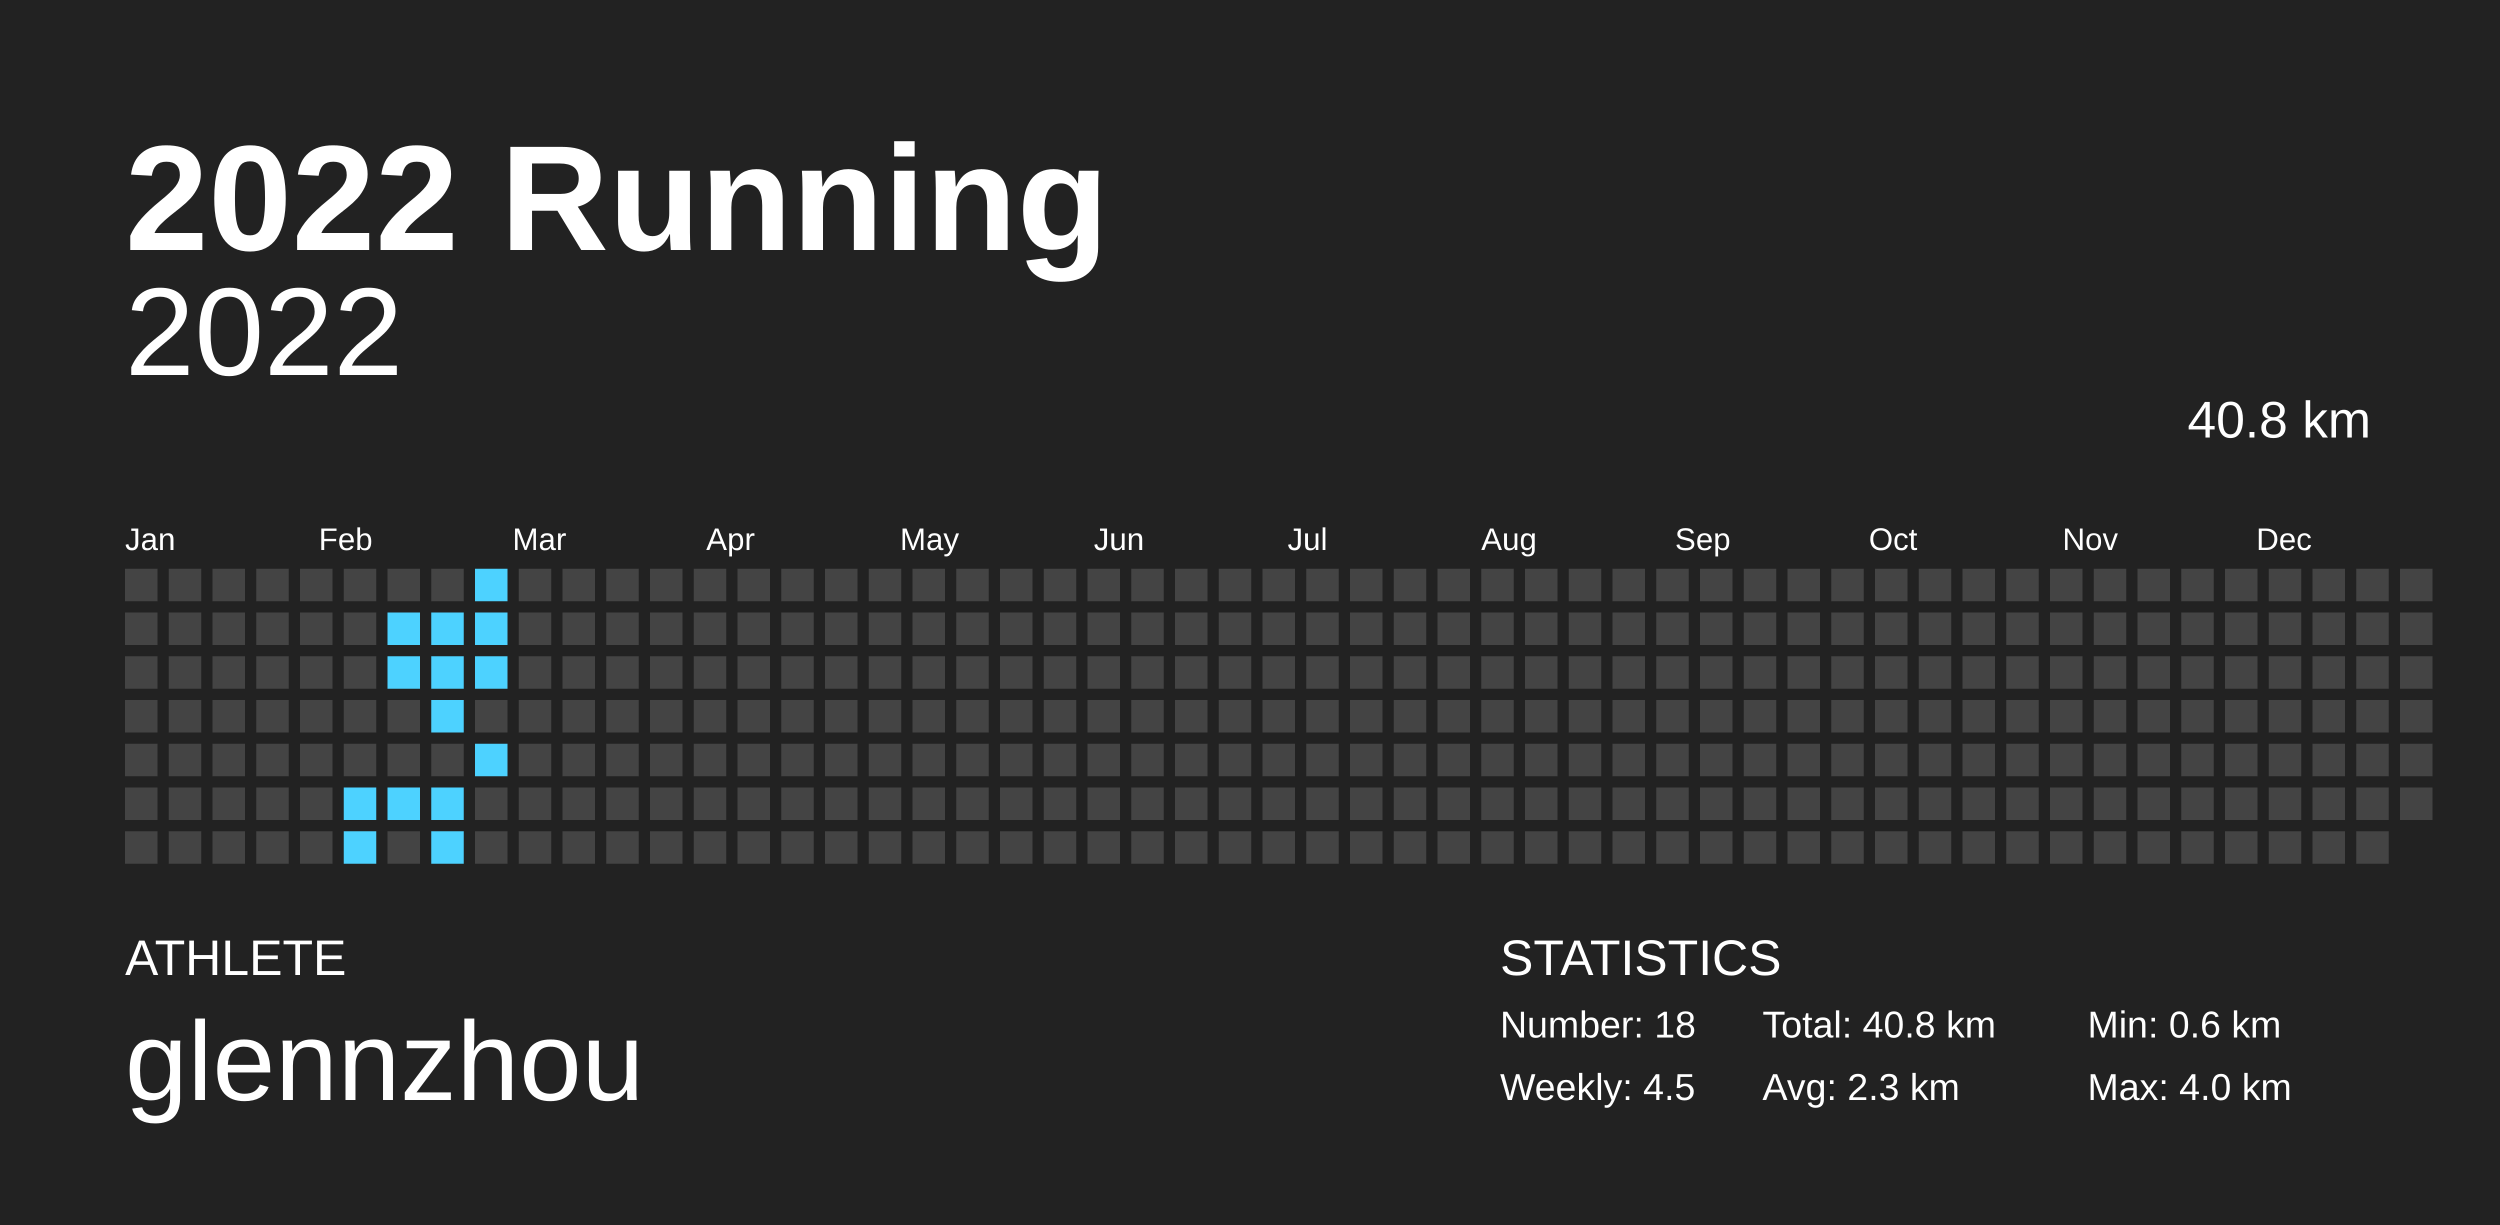
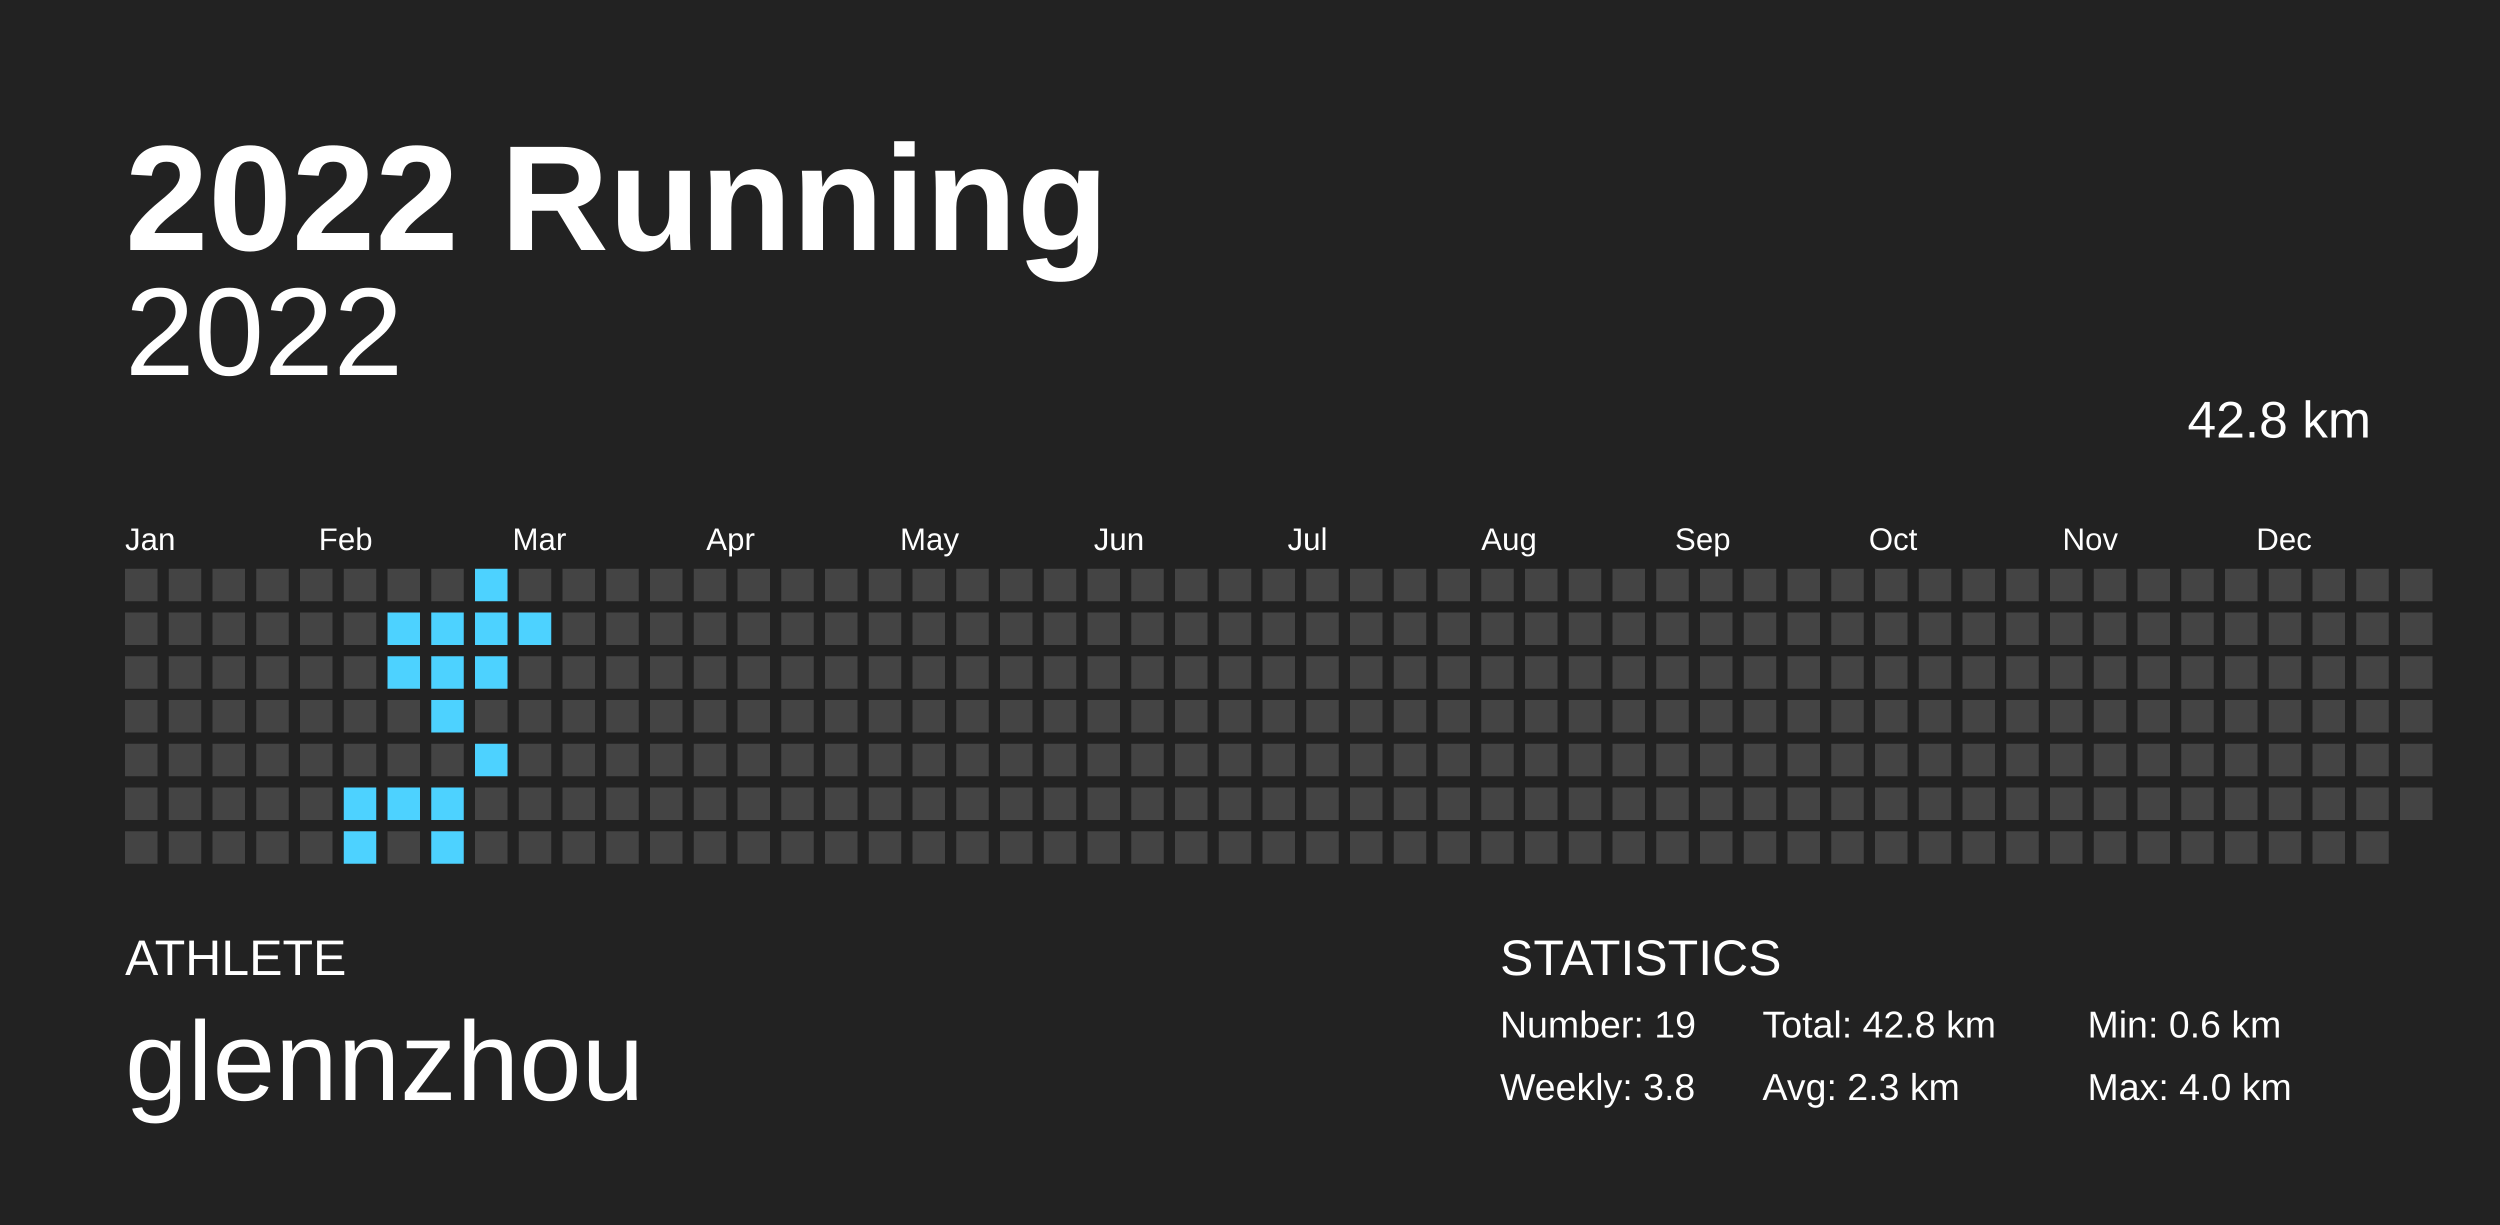
<svg xmlns="http://www.w3.org/2000/svg" baseProfile="full" height="98mm" version="1.1" viewBox="0,0,200,98" width="200mm">
  <defs />
  <rect fill="#222222" height="98" width="200" x="0" y="0" />
  <text fill="#FFFFFF" style="font-size:12px; font-family:Arial; font-weight:bold;" x="10" y="20">2022 Running</text>
  <text fill="#FFFFFF" style="font-size:4px; font-family:Arial" x="10" y="78">ATHLETE</text>
  <text fill="#FFFFFF" style="font-size:9px; font-family:Arial" x="10" y="88">glennzhou</text>
  <text fill="#FFFFFF" style="font-size:4px; font-family:Arial" x="120" y="78">STATISTICS</text>
-   <text fill="#FFFFFF" style="font-size:3px; font-family:Arial" x="120" y="83">Number: 18</text>
-   <text fill="#FFFFFF" style="font-size:3px; font-family:Arial" x="120" y="88">Weekly: 4.5</text>
-   <text fill="#FFFFFF" style="font-size:3px; font-family:Arial" x="141" y="83">Total: 40.8 km</text>
+   <text fill="#FFFFFF" style="font-size:3px; font-family:Arial" x="120" y="83">Number: 19</text>
+   <text fill="#FFFFFF" style="font-size:3px; font-family:Arial" x="120" y="88">Weekly: 3.8</text>
+   <text fill="#FFFFFF" style="font-size:3px; font-family:Arial" x="141" y="83">Total: 42.8 km</text>
  <text fill="#FFFFFF" style="font-size:3px; font-family:Arial" x="141" y="88">Avg: 2.3 km</text>
  <text fill="#FFFFFF" style="font-size:3px; font-family:Arial" x="167" y="83">Min: 0.6 km</text>
  <text fill="#FFFFFF" style="font-size:3px; font-family:Arial" x="167" y="88">Max: 4.0 km</text>
  <text alignment-baseline="hanging" fill="#FFFFFF" style="font-size:10.0px; font-family:Arial;" x="10" y="30">2022</text>
-   <text alignment-baseline="hanging" fill="#FFFFFF" style="font-size:4.125px; font-family:Arial;" x="175" y="35">40.8 km</text>
+   <text alignment-baseline="hanging" fill="#FFFFFF" style="font-size:4.125px; font-family:Arial;" x="175" y="35">42.8 km</text>
  <text fill="#FFFFFF" style="font-size:2.5px; font-family:Arial" x="10.0" y="44">Jan</text>
  <text fill="#FFFFFF" style="font-size:2.5px; font-family:Arial" x="25.5" y="44">Feb</text>
  <text fill="#FFFFFF" style="font-size:2.5px; font-family:Arial" x="41.0" y="44">Mar</text>
  <text fill="#FFFFFF" style="font-size:2.5px; font-family:Arial" x="56.5" y="44">Apr</text>
  <text fill="#FFFFFF" style="font-size:2.5px; font-family:Arial" x="72.0" y="44">May</text>
  <text fill="#FFFFFF" style="font-size:2.5px; font-family:Arial" x="87.5" y="44">Jun</text>
  <text fill="#FFFFFF" style="font-size:2.5px; font-family:Arial" x="103.0" y="44">Jul</text>
  <text fill="#FFFFFF" style="font-size:2.5px; font-family:Arial" x="118.5" y="44">Aug</text>
  <text fill="#FFFFFF" style="font-size:2.5px; font-family:Arial" x="134.0" y="44">Sep</text>
  <text fill="#FFFFFF" style="font-size:2.5px; font-family:Arial" x="149.5" y="44">Oct</text>
  <text fill="#FFFFFF" style="font-size:2.5px; font-family:Arial" x="165.0" y="44">Nov</text>
  <text fill="#FFFFFF" style="font-size:2.5px; font-family:Arial" x="180.5" y="44">Dec</text>
  <rect fill="#444444" height="2.6" width="2.6" x="10.0" y="45.5" />
  <rect fill="#444444" height="2.6" width="2.6" x="10.0" y="49.0" />
  <rect fill="#444444" height="2.6" width="2.6" x="10.0" y="52.5" />
  <rect fill="#444444" height="2.6" width="2.6" x="10.0" y="56.0" />
  <rect fill="#444444" height="2.6" width="2.6" x="10.0" y="59.5" />
  <rect fill="#444444" height="2.6" width="2.6" x="10.0" y="63.0" />
  <rect fill="#444444" height="2.6" width="2.6" x="10.0" y="66.5" />
  <rect fill="#444444" height="2.6" width="2.6" x="13.5" y="45.5" />
  <rect fill="#444444" height="2.6" width="2.6" x="13.5" y="49.0" />
  <rect fill="#444444" height="2.6" width="2.6" x="13.5" y="52.5" />
  <rect fill="#444444" height="2.6" width="2.6" x="13.5" y="56.0" />
  <rect fill="#444444" height="2.6" width="2.6" x="13.5" y="59.5" />
  <rect fill="#444444" height="2.6" width="2.6" x="13.5" y="63.0" />
  <rect fill="#444444" height="2.6" width="2.6" x="13.5" y="66.5" />
  <rect fill="#444444" height="2.6" width="2.6" x="17.0" y="45.5" />
  <rect fill="#444444" height="2.6" width="2.6" x="17.0" y="49.0" />
  <rect fill="#444444" height="2.6" width="2.6" x="17.0" y="52.5" />
  <rect fill="#444444" height="2.6" width="2.6" x="17.0" y="56.0" />
  <rect fill="#444444" height="2.6" width="2.6" x="17.0" y="59.5" />
  <rect fill="#444444" height="2.6" width="2.6" x="17.0" y="63.0" />
  <rect fill="#444444" height="2.6" width="2.6" x="17.0" y="66.5" />
  <rect fill="#444444" height="2.6" width="2.6" x="20.5" y="45.5" />
  <rect fill="#444444" height="2.6" width="2.6" x="20.5" y="49.0" />
  <rect fill="#444444" height="2.6" width="2.6" x="20.5" y="52.5" />
  <rect fill="#444444" height="2.6" width="2.6" x="20.5" y="56.0" />
  <rect fill="#444444" height="2.6" width="2.6" x="20.5" y="59.5" />
  <rect fill="#444444" height="2.6" width="2.6" x="20.5" y="63.0" />
  <rect fill="#444444" height="2.6" width="2.6" x="20.5" y="66.5" />
  <rect fill="#444444" height="2.6" width="2.6" x="24.0" y="45.5" />
  <rect fill="#444444" height="2.6" width="2.6" x="24.0" y="49.0" />
  <rect fill="#444444" height="2.6" width="2.6" x="24.0" y="52.5" />
  <rect fill="#444444" height="2.6" width="2.6" x="24.0" y="56.0" />
  <rect fill="#444444" height="2.6" width="2.6" x="24.0" y="59.5" />
  <rect fill="#444444" height="2.6" width="2.6" x="24.0" y="63.0" />
  <rect fill="#444444" height="2.6" width="2.6" x="24.0" y="66.5" />
  <rect fill="#444444" height="2.6" width="2.6" x="27.5" y="45.5" />
  <rect fill="#444444" height="2.6" width="2.6" x="27.5" y="49.0" />
  <rect fill="#444444" height="2.6" width="2.6" x="27.5" y="52.5" />
  <rect fill="#444444" height="2.6" width="2.6" x="27.5" y="56.0" />
  <rect fill="#444444" height="2.6" width="2.6" x="27.5" y="59.5" />
  <rect fill="#4dd2ff" height="2.6" width="2.6" x="27.5" y="63.0" />
  <rect fill="#4dd2ff" height="2.6" width="2.6" x="27.5" y="66.5" />
  <rect fill="#444444" height="2.6" width="2.6" x="31.0" y="45.5" />
  <rect fill="#4dd2ff" height="2.6" width="2.6" x="31.0" y="49.0" />
  <rect fill="#4dd2ff" height="2.6" width="2.6" x="31.0" y="52.5" />
  <rect fill="#444444" height="2.6" width="2.6" x="31.0" y="56.0" />
  <rect fill="#444444" height="2.6" width="2.6" x="31.0" y="59.5" />
  <rect fill="#4dd2ff" height="2.6" width="2.6" x="31.0" y="63.0" />
  <rect fill="#444444" height="2.6" width="2.6" x="31.0" y="66.5" />
  <rect fill="#444444" height="2.6" width="2.6" x="34.5" y="45.5" />
  <rect fill="#4dd2ff" height="2.6" width="2.6" x="34.5" y="49.0" />
  <rect fill="#4dd2ff" height="2.6" width="2.6" x="34.5" y="52.5" />
  <rect fill="#4dd2ff" height="2.6" width="2.6" x="34.5" y="56.0" />
  <rect fill="#444444" height="2.6" width="2.6" x="34.5" y="59.5" />
  <rect fill="#4dd2ff" height="2.6" width="2.6" x="34.5" y="63.0" />
  <rect fill="#4dd2ff" height="2.6" width="2.6" x="34.5" y="66.5" />
  <rect fill="#4dd2ff" height="2.6" width="2.6" x="38.0" y="45.5" />
  <rect fill="#4dd2ff" height="2.6" width="2.6" x="38.0" y="49.0" />
  <rect fill="#4dd2ff" height="2.6" width="2.6" x="38.0" y="52.5" />
  <rect fill="#444444" height="2.6" width="2.6" x="38.0" y="56.0" />
  <rect fill="#4dd2ff" height="2.6" width="2.6" x="38.0" y="59.5" />
  <rect fill="#444444" height="2.6" width="2.6" x="38.0" y="63.0" />
  <rect fill="#444444" height="2.6" width="2.6" x="38.0" y="66.5" />
  <rect fill="#444444" height="2.6" width="2.6" x="41.5" y="45.5" />
-   <rect fill="#444444" height="2.6" width="2.6" x="41.5" y="49.0" />
+   <rect fill="#4dd2ff" height="2.6" width="2.6" x="41.5" y="49.0" />
  <rect fill="#444444" height="2.6" width="2.6" x="41.5" y="52.5" />
  <rect fill="#444444" height="2.6" width="2.6" x="41.5" y="56.0" />
  <rect fill="#444444" height="2.6" width="2.6" x="41.5" y="59.5" />
  <rect fill="#444444" height="2.6" width="2.6" x="41.5" y="63.0" />
  <rect fill="#444444" height="2.6" width="2.6" x="41.5" y="66.5" />
  <rect fill="#444444" height="2.6" width="2.6" x="45.0" y="45.5" />
  <rect fill="#444444" height="2.6" width="2.6" x="45.0" y="49.0" />
  <rect fill="#444444" height="2.6" width="2.6" x="45.0" y="52.5" />
  <rect fill="#444444" height="2.6" width="2.6" x="45.0" y="56.0" />
  <rect fill="#444444" height="2.6" width="2.6" x="45.0" y="59.5" />
  <rect fill="#444444" height="2.6" width="2.6" x="45.0" y="63.0" />
  <rect fill="#444444" height="2.6" width="2.6" x="45.0" y="66.5" />
  <rect fill="#444444" height="2.6" width="2.6" x="48.5" y="45.5" />
  <rect fill="#444444" height="2.6" width="2.6" x="48.5" y="49.0" />
  <rect fill="#444444" height="2.6" width="2.6" x="48.5" y="52.5" />
  <rect fill="#444444" height="2.6" width="2.6" x="48.5" y="56.0" />
  <rect fill="#444444" height="2.6" width="2.6" x="48.5" y="59.5" />
  <rect fill="#444444" height="2.6" width="2.6" x="48.5" y="63.0" />
  <rect fill="#444444" height="2.6" width="2.6" x="48.5" y="66.5" />
  <rect fill="#444444" height="2.6" width="2.6" x="52.0" y="45.5" />
  <rect fill="#444444" height="2.6" width="2.6" x="52.0" y="49.0" />
  <rect fill="#444444" height="2.6" width="2.6" x="52.0" y="52.5" />
  <rect fill="#444444" height="2.6" width="2.6" x="52.0" y="56.0" />
  <rect fill="#444444" height="2.6" width="2.6" x="52.0" y="59.5" />
  <rect fill="#444444" height="2.6" width="2.6" x="52.0" y="63.0" />
  <rect fill="#444444" height="2.6" width="2.6" x="52.0" y="66.5" />
  <rect fill="#444444" height="2.6" width="2.6" x="55.5" y="45.5" />
  <rect fill="#444444" height="2.6" width="2.6" x="55.5" y="49.0" />
  <rect fill="#444444" height="2.6" width="2.6" x="55.5" y="52.5" />
  <rect fill="#444444" height="2.6" width="2.6" x="55.5" y="56.0" />
  <rect fill="#444444" height="2.6" width="2.6" x="55.5" y="59.5" />
  <rect fill="#444444" height="2.6" width="2.6" x="55.5" y="63.0" />
  <rect fill="#444444" height="2.6" width="2.6" x="55.5" y="66.5" />
  <rect fill="#444444" height="2.6" width="2.6" x="59.0" y="45.5" />
  <rect fill="#444444" height="2.6" width="2.6" x="59.0" y="49.0" />
  <rect fill="#444444" height="2.6" width="2.6" x="59.0" y="52.5" />
  <rect fill="#444444" height="2.6" width="2.6" x="59.0" y="56.0" />
  <rect fill="#444444" height="2.6" width="2.6" x="59.0" y="59.5" />
  <rect fill="#444444" height="2.6" width="2.6" x="59.0" y="63.0" />
  <rect fill="#444444" height="2.6" width="2.6" x="59.0" y="66.5" />
  <rect fill="#444444" height="2.6" width="2.6" x="62.5" y="45.5" />
  <rect fill="#444444" height="2.6" width="2.6" x="62.5" y="49.0" />
  <rect fill="#444444" height="2.6" width="2.6" x="62.5" y="52.5" />
  <rect fill="#444444" height="2.6" width="2.6" x="62.5" y="56.0" />
  <rect fill="#444444" height="2.6" width="2.6" x="62.5" y="59.5" />
  <rect fill="#444444" height="2.6" width="2.6" x="62.5" y="63.0" />
  <rect fill="#444444" height="2.6" width="2.6" x="62.5" y="66.5" />
  <rect fill="#444444" height="2.6" width="2.6" x="66.0" y="45.5" />
  <rect fill="#444444" height="2.6" width="2.6" x="66.0" y="49.0" />
  <rect fill="#444444" height="2.6" width="2.6" x="66.0" y="52.5" />
  <rect fill="#444444" height="2.6" width="2.6" x="66.0" y="56.0" />
  <rect fill="#444444" height="2.6" width="2.6" x="66.0" y="59.5" />
  <rect fill="#444444" height="2.6" width="2.6" x="66.0" y="63.0" />
  <rect fill="#444444" height="2.6" width="2.6" x="66.0" y="66.5" />
  <rect fill="#444444" height="2.6" width="2.6" x="69.5" y="45.5" />
  <rect fill="#444444" height="2.6" width="2.6" x="69.5" y="49.0" />
  <rect fill="#444444" height="2.6" width="2.6" x="69.5" y="52.5" />
  <rect fill="#444444" height="2.6" width="2.6" x="69.5" y="56.0" />
  <rect fill="#444444" height="2.6" width="2.6" x="69.5" y="59.5" />
  <rect fill="#444444" height="2.6" width="2.6" x="69.5" y="63.0" />
  <rect fill="#444444" height="2.6" width="2.6" x="69.5" y="66.5" />
  <rect fill="#444444" height="2.6" width="2.6" x="73.0" y="45.5" />
  <rect fill="#444444" height="2.6" width="2.6" x="73.0" y="49.0" />
  <rect fill="#444444" height="2.6" width="2.6" x="73.0" y="52.5" />
  <rect fill="#444444" height="2.6" width="2.6" x="73.0" y="56.0" />
  <rect fill="#444444" height="2.6" width="2.6" x="73.0" y="59.5" />
  <rect fill="#444444" height="2.6" width="2.6" x="73.0" y="63.0" />
  <rect fill="#444444" height="2.6" width="2.6" x="73.0" y="66.5" />
  <rect fill="#444444" height="2.6" width="2.6" x="76.5" y="45.5" />
  <rect fill="#444444" height="2.6" width="2.6" x="76.5" y="49.0" />
  <rect fill="#444444" height="2.6" width="2.6" x="76.5" y="52.5" />
  <rect fill="#444444" height="2.6" width="2.6" x="76.5" y="56.0" />
  <rect fill="#444444" height="2.6" width="2.6" x="76.5" y="59.5" />
  <rect fill="#444444" height="2.6" width="2.6" x="76.5" y="63.0" />
  <rect fill="#444444" height="2.6" width="2.6" x="76.5" y="66.5" />
  <rect fill="#444444" height="2.6" width="2.6" x="80.0" y="45.5" />
  <rect fill="#444444" height="2.6" width="2.6" x="80.0" y="49.0" />
  <rect fill="#444444" height="2.6" width="2.6" x="80.0" y="52.5" />
  <rect fill="#444444" height="2.6" width="2.6" x="80.0" y="56.0" />
  <rect fill="#444444" height="2.6" width="2.6" x="80.0" y="59.5" />
  <rect fill="#444444" height="2.6" width="2.6" x="80.0" y="63.0" />
  <rect fill="#444444" height="2.6" width="2.6" x="80.0" y="66.5" />
  <rect fill="#444444" height="2.6" width="2.6" x="83.5" y="45.5" />
  <rect fill="#444444" height="2.6" width="2.6" x="83.5" y="49.0" />
  <rect fill="#444444" height="2.6" width="2.6" x="83.5" y="52.5" />
  <rect fill="#444444" height="2.6" width="2.6" x="83.5" y="56.0" />
  <rect fill="#444444" height="2.6" width="2.6" x="83.5" y="59.5" />
  <rect fill="#444444" height="2.6" width="2.6" x="83.5" y="63.0" />
  <rect fill="#444444" height="2.6" width="2.6" x="83.5" y="66.5" />
  <rect fill="#444444" height="2.6" width="2.6" x="87.0" y="45.5" />
  <rect fill="#444444" height="2.6" width="2.6" x="87.0" y="49.0" />
  <rect fill="#444444" height="2.6" width="2.6" x="87.0" y="52.5" />
  <rect fill="#444444" height="2.6" width="2.6" x="87.0" y="56.0" />
  <rect fill="#444444" height="2.6" width="2.6" x="87.0" y="59.5" />
  <rect fill="#444444" height="2.6" width="2.6" x="87.0" y="63.0" />
  <rect fill="#444444" height="2.6" width="2.6" x="87.0" y="66.5" />
  <rect fill="#444444" height="2.6" width="2.6" x="90.5" y="45.5" />
  <rect fill="#444444" height="2.6" width="2.6" x="90.5" y="49.0" />
  <rect fill="#444444" height="2.6" width="2.6" x="90.5" y="52.5" />
  <rect fill="#444444" height="2.6" width="2.6" x="90.5" y="56.0" />
  <rect fill="#444444" height="2.6" width="2.6" x="90.5" y="59.5" />
  <rect fill="#444444" height="2.6" width="2.6" x="90.5" y="63.0" />
  <rect fill="#444444" height="2.6" width="2.6" x="90.5" y="66.5" />
  <rect fill="#444444" height="2.6" width="2.6" x="94.0" y="45.5" />
  <rect fill="#444444" height="2.6" width="2.6" x="94.0" y="49.0" />
  <rect fill="#444444" height="2.6" width="2.6" x="94.0" y="52.5" />
  <rect fill="#444444" height="2.6" width="2.6" x="94.0" y="56.0" />
  <rect fill="#444444" height="2.6" width="2.6" x="94.0" y="59.5" />
  <rect fill="#444444" height="2.6" width="2.6" x="94.0" y="63.0" />
  <rect fill="#444444" height="2.6" width="2.6" x="94.0" y="66.5" />
  <rect fill="#444444" height="2.6" width="2.6" x="97.5" y="45.5" />
  <rect fill="#444444" height="2.6" width="2.6" x="97.5" y="49.0" />
  <rect fill="#444444" height="2.6" width="2.6" x="97.5" y="52.5" />
  <rect fill="#444444" height="2.6" width="2.6" x="97.5" y="56.0" />
  <rect fill="#444444" height="2.6" width="2.6" x="97.5" y="59.5" />
  <rect fill="#444444" height="2.6" width="2.6" x="97.5" y="63.0" />
  <rect fill="#444444" height="2.6" width="2.6" x="97.5" y="66.5" />
  <rect fill="#444444" height="2.6" width="2.6" x="101.0" y="45.5" />
  <rect fill="#444444" height="2.6" width="2.6" x="101.0" y="49.0" />
  <rect fill="#444444" height="2.6" width="2.6" x="101.0" y="52.5" />
  <rect fill="#444444" height="2.6" width="2.6" x="101.0" y="56.0" />
  <rect fill="#444444" height="2.6" width="2.6" x="101.0" y="59.5" />
  <rect fill="#444444" height="2.6" width="2.6" x="101.0" y="63.0" />
  <rect fill="#444444" height="2.6" width="2.6" x="101.0" y="66.5" />
  <rect fill="#444444" height="2.6" width="2.6" x="104.5" y="45.5" />
  <rect fill="#444444" height="2.6" width="2.6" x="104.5" y="49.0" />
  <rect fill="#444444" height="2.6" width="2.6" x="104.5" y="52.5" />
  <rect fill="#444444" height="2.6" width="2.6" x="104.5" y="56.0" />
  <rect fill="#444444" height="2.6" width="2.6" x="104.5" y="59.5" />
  <rect fill="#444444" height="2.6" width="2.6" x="104.5" y="63.0" />
  <rect fill="#444444" height="2.6" width="2.6" x="104.5" y="66.5" />
  <rect fill="#444444" height="2.6" width="2.6" x="108.0" y="45.5" />
  <rect fill="#444444" height="2.6" width="2.6" x="108.0" y="49.0" />
  <rect fill="#444444" height="2.6" width="2.6" x="108.0" y="52.5" />
  <rect fill="#444444" height="2.6" width="2.6" x="108.0" y="56.0" />
  <rect fill="#444444" height="2.6" width="2.6" x="108.0" y="59.5" />
  <rect fill="#444444" height="2.6" width="2.6" x="108.0" y="63.0" />
  <rect fill="#444444" height="2.6" width="2.6" x="108.0" y="66.5" />
  <rect fill="#444444" height="2.6" width="2.6" x="111.5" y="45.5" />
  <rect fill="#444444" height="2.6" width="2.6" x="111.5" y="49.0" />
  <rect fill="#444444" height="2.6" width="2.6" x="111.5" y="52.5" />
  <rect fill="#444444" height="2.6" width="2.6" x="111.5" y="56.0" />
  <rect fill="#444444" height="2.6" width="2.6" x="111.5" y="59.5" />
  <rect fill="#444444" height="2.6" width="2.6" x="111.5" y="63.0" />
  <rect fill="#444444" height="2.6" width="2.6" x="111.5" y="66.5" />
  <rect fill="#444444" height="2.6" width="2.6" x="115.0" y="45.5" />
  <rect fill="#444444" height="2.6" width="2.6" x="115.0" y="49.0" />
  <rect fill="#444444" height="2.6" width="2.6" x="115.0" y="52.5" />
  <rect fill="#444444" height="2.6" width="2.6" x="115.0" y="56.0" />
  <rect fill="#444444" height="2.6" width="2.6" x="115.0" y="59.5" />
  <rect fill="#444444" height="2.6" width="2.6" x="115.0" y="63.0" />
  <rect fill="#444444" height="2.6" width="2.6" x="115.0" y="66.5" />
  <rect fill="#444444" height="2.6" width="2.6" x="118.5" y="45.5" />
  <rect fill="#444444" height="2.6" width="2.6" x="118.5" y="49.0" />
  <rect fill="#444444" height="2.6" width="2.6" x="118.5" y="52.5" />
  <rect fill="#444444" height="2.6" width="2.6" x="118.5" y="56.0" />
  <rect fill="#444444" height="2.6" width="2.6" x="118.5" y="59.5" />
  <rect fill="#444444" height="2.6" width="2.6" x="118.5" y="63.0" />
  <rect fill="#444444" height="2.6" width="2.6" x="118.5" y="66.5" />
  <rect fill="#444444" height="2.6" width="2.6" x="122.0" y="45.5" />
  <rect fill="#444444" height="2.6" width="2.6" x="122.0" y="49.0" />
  <rect fill="#444444" height="2.6" width="2.6" x="122.0" y="52.5" />
  <rect fill="#444444" height="2.6" width="2.6" x="122.0" y="56.0" />
  <rect fill="#444444" height="2.6" width="2.6" x="122.0" y="59.5" />
  <rect fill="#444444" height="2.6" width="2.6" x="122.0" y="63.0" />
  <rect fill="#444444" height="2.6" width="2.6" x="122.0" y="66.5" />
  <rect fill="#444444" height="2.6" width="2.6" x="125.5" y="45.5" />
  <rect fill="#444444" height="2.6" width="2.6" x="125.5" y="49.0" />
  <rect fill="#444444" height="2.6" width="2.6" x="125.5" y="52.5" />
  <rect fill="#444444" height="2.6" width="2.6" x="125.5" y="56.0" />
  <rect fill="#444444" height="2.6" width="2.6" x="125.5" y="59.5" />
  <rect fill="#444444" height="2.6" width="2.6" x="125.5" y="63.0" />
  <rect fill="#444444" height="2.6" width="2.6" x="125.5" y="66.5" />
  <rect fill="#444444" height="2.6" width="2.6" x="129.0" y="45.5" />
  <rect fill="#444444" height="2.6" width="2.6" x="129.0" y="49.0" />
  <rect fill="#444444" height="2.6" width="2.6" x="129.0" y="52.5" />
  <rect fill="#444444" height="2.6" width="2.6" x="129.0" y="56.0" />
  <rect fill="#444444" height="2.6" width="2.6" x="129.0" y="59.5" />
  <rect fill="#444444" height="2.6" width="2.6" x="129.0" y="63.0" />
  <rect fill="#444444" height="2.6" width="2.6" x="129.0" y="66.5" />
  <rect fill="#444444" height="2.6" width="2.6" x="132.5" y="45.5" />
  <rect fill="#444444" height="2.6" width="2.6" x="132.5" y="49.0" />
  <rect fill="#444444" height="2.6" width="2.6" x="132.5" y="52.5" />
  <rect fill="#444444" height="2.6" width="2.6" x="132.5" y="56.0" />
  <rect fill="#444444" height="2.6" width="2.6" x="132.5" y="59.5" />
  <rect fill="#444444" height="2.6" width="2.6" x="132.5" y="63.0" />
  <rect fill="#444444" height="2.6" width="2.6" x="132.5" y="66.5" />
  <rect fill="#444444" height="2.6" width="2.6" x="136.0" y="45.5" />
  <rect fill="#444444" height="2.6" width="2.6" x="136.0" y="49.0" />
  <rect fill="#444444" height="2.6" width="2.6" x="136.0" y="52.5" />
  <rect fill="#444444" height="2.6" width="2.6" x="136.0" y="56.0" />
  <rect fill="#444444" height="2.6" width="2.6" x="136.0" y="59.5" />
  <rect fill="#444444" height="2.6" width="2.6" x="136.0" y="63.0" />
  <rect fill="#444444" height="2.6" width="2.6" x="136.0" y="66.5" />
  <rect fill="#444444" height="2.6" width="2.6" x="139.5" y="45.5" />
  <rect fill="#444444" height="2.6" width="2.6" x="139.5" y="49.0" />
  <rect fill="#444444" height="2.6" width="2.6" x="139.5" y="52.5" />
  <rect fill="#444444" height="2.6" width="2.6" x="139.5" y="56.0" />
  <rect fill="#444444" height="2.6" width="2.6" x="139.5" y="59.5" />
  <rect fill="#444444" height="2.6" width="2.6" x="139.5" y="63.0" />
  <rect fill="#444444" height="2.6" width="2.6" x="139.5" y="66.5" />
  <rect fill="#444444" height="2.6" width="2.6" x="143.0" y="45.5" />
  <rect fill="#444444" height="2.6" width="2.6" x="143.0" y="49.0" />
  <rect fill="#444444" height="2.6" width="2.6" x="143.0" y="52.5" />
  <rect fill="#444444" height="2.6" width="2.6" x="143.0" y="56.0" />
  <rect fill="#444444" height="2.6" width="2.6" x="143.0" y="59.5" />
  <rect fill="#444444" height="2.6" width="2.6" x="143.0" y="63.0" />
  <rect fill="#444444" height="2.6" width="2.6" x="143.0" y="66.5" />
  <rect fill="#444444" height="2.6" width="2.6" x="146.5" y="45.5" />
  <rect fill="#444444" height="2.6" width="2.6" x="146.5" y="49.0" />
  <rect fill="#444444" height="2.6" width="2.6" x="146.5" y="52.5" />
  <rect fill="#444444" height="2.6" width="2.6" x="146.5" y="56.0" />
  <rect fill="#444444" height="2.6" width="2.6" x="146.5" y="59.5" />
  <rect fill="#444444" height="2.6" width="2.6" x="146.5" y="63.0" />
  <rect fill="#444444" height="2.6" width="2.6" x="146.5" y="66.5" />
  <rect fill="#444444" height="2.6" width="2.6" x="150.0" y="45.5" />
  <rect fill="#444444" height="2.6" width="2.6" x="150.0" y="49.0" />
  <rect fill="#444444" height="2.6" width="2.6" x="150.0" y="52.5" />
  <rect fill="#444444" height="2.6" width="2.6" x="150.0" y="56.0" />
  <rect fill="#444444" height="2.6" width="2.6" x="150.0" y="59.5" />
  <rect fill="#444444" height="2.6" width="2.6" x="150.0" y="63.0" />
  <rect fill="#444444" height="2.6" width="2.6" x="150.0" y="66.5" />
  <rect fill="#444444" height="2.6" width="2.6" x="153.5" y="45.5" />
  <rect fill="#444444" height="2.6" width="2.6" x="153.5" y="49.0" />
  <rect fill="#444444" height="2.6" width="2.6" x="153.5" y="52.5" />
  <rect fill="#444444" height="2.6" width="2.6" x="153.5" y="56.0" />
  <rect fill="#444444" height="2.6" width="2.6" x="153.5" y="59.5" />
  <rect fill="#444444" height="2.6" width="2.6" x="153.5" y="63.0" />
  <rect fill="#444444" height="2.6" width="2.6" x="153.5" y="66.5" />
  <rect fill="#444444" height="2.6" width="2.6" x="157.0" y="45.5" />
  <rect fill="#444444" height="2.6" width="2.6" x="157.0" y="49.0" />
  <rect fill="#444444" height="2.6" width="2.6" x="157.0" y="52.5" />
  <rect fill="#444444" height="2.6" width="2.6" x="157.0" y="56.0" />
  <rect fill="#444444" height="2.6" width="2.6" x="157.0" y="59.5" />
  <rect fill="#444444" height="2.6" width="2.6" x="157.0" y="63.0" />
  <rect fill="#444444" height="2.6" width="2.6" x="157.0" y="66.5" />
  <rect fill="#444444" height="2.6" width="2.6" x="160.5" y="45.5" />
  <rect fill="#444444" height="2.6" width="2.6" x="160.5" y="49.0" />
  <rect fill="#444444" height="2.6" width="2.6" x="160.5" y="52.5" />
  <rect fill="#444444" height="2.6" width="2.6" x="160.5" y="56.0" />
  <rect fill="#444444" height="2.6" width="2.6" x="160.5" y="59.5" />
  <rect fill="#444444" height="2.6" width="2.6" x="160.5" y="63.0" />
  <rect fill="#444444" height="2.6" width="2.6" x="160.5" y="66.5" />
  <rect fill="#444444" height="2.6" width="2.6" x="164.0" y="45.5" />
  <rect fill="#444444" height="2.6" width="2.6" x="164.0" y="49.0" />
  <rect fill="#444444" height="2.6" width="2.6" x="164.0" y="52.5" />
  <rect fill="#444444" height="2.6" width="2.6" x="164.0" y="56.0" />
  <rect fill="#444444" height="2.6" width="2.6" x="164.0" y="59.5" />
  <rect fill="#444444" height="2.6" width="2.6" x="164.0" y="63.0" />
  <rect fill="#444444" height="2.6" width="2.6" x="164.0" y="66.5" />
  <rect fill="#444444" height="2.6" width="2.6" x="167.5" y="45.5" />
  <rect fill="#444444" height="2.6" width="2.6" x="167.5" y="49.0" />
  <rect fill="#444444" height="2.6" width="2.6" x="167.5" y="52.5" />
  <rect fill="#444444" height="2.6" width="2.6" x="167.5" y="56.0" />
  <rect fill="#444444" height="2.6" width="2.6" x="167.5" y="59.5" />
  <rect fill="#444444" height="2.6" width="2.6" x="167.5" y="63.0" />
  <rect fill="#444444" height="2.6" width="2.6" x="167.5" y="66.5" />
  <rect fill="#444444" height="2.6" width="2.6" x="171.0" y="45.5" />
  <rect fill="#444444" height="2.6" width="2.6" x="171.0" y="49.0" />
  <rect fill="#444444" height="2.6" width="2.6" x="171.0" y="52.5" />
  <rect fill="#444444" height="2.6" width="2.6" x="171.0" y="56.0" />
  <rect fill="#444444" height="2.6" width="2.6" x="171.0" y="59.5" />
  <rect fill="#444444" height="2.6" width="2.6" x="171.0" y="63.0" />
  <rect fill="#444444" height="2.6" width="2.6" x="171.0" y="66.5" />
  <rect fill="#444444" height="2.6" width="2.6" x="174.5" y="45.5" />
  <rect fill="#444444" height="2.6" width="2.6" x="174.5" y="49.0" />
  <rect fill="#444444" height="2.6" width="2.6" x="174.5" y="52.5" />
  <rect fill="#444444" height="2.6" width="2.6" x="174.5" y="56.0" />
  <rect fill="#444444" height="2.6" width="2.6" x="174.5" y="59.5" />
  <rect fill="#444444" height="2.6" width="2.6" x="174.5" y="63.0" />
  <rect fill="#444444" height="2.6" width="2.6" x="174.5" y="66.5" />
  <rect fill="#444444" height="2.6" width="2.6" x="178.0" y="45.5" />
  <rect fill="#444444" height="2.6" width="2.6" x="178.0" y="49.0" />
  <rect fill="#444444" height="2.6" width="2.6" x="178.0" y="52.5" />
  <rect fill="#444444" height="2.6" width="2.6" x="178.0" y="56.0" />
  <rect fill="#444444" height="2.6" width="2.6" x="178.0" y="59.5" />
  <rect fill="#444444" height="2.6" width="2.6" x="178.0" y="63.0" />
  <rect fill="#444444" height="2.6" width="2.6" x="178.0" y="66.5" />
  <rect fill="#444444" height="2.6" width="2.6" x="181.5" y="45.5" />
  <rect fill="#444444" height="2.6" width="2.6" x="181.5" y="49.0" />
  <rect fill="#444444" height="2.6" width="2.6" x="181.5" y="52.5" />
  <rect fill="#444444" height="2.6" width="2.6" x="181.5" y="56.0" />
  <rect fill="#444444" height="2.6" width="2.6" x="181.5" y="59.5" />
  <rect fill="#444444" height="2.6" width="2.6" x="181.5" y="63.0" />
  <rect fill="#444444" height="2.6" width="2.6" x="181.5" y="66.5" />
  <rect fill="#444444" height="2.6" width="2.6" x="185.0" y="45.5" />
  <rect fill="#444444" height="2.6" width="2.6" x="185.0" y="49.0" />
  <rect fill="#444444" height="2.6" width="2.6" x="185.0" y="52.5" />
  <rect fill="#444444" height="2.6" width="2.6" x="185.0" y="56.0" />
  <rect fill="#444444" height="2.6" width="2.6" x="185.0" y="59.5" />
  <rect fill="#444444" height="2.6" width="2.6" x="185.0" y="63.0" />
  <rect fill="#444444" height="2.6" width="2.6" x="185.0" y="66.5" />
  <rect fill="#444444" height="2.6" width="2.6" x="188.5" y="45.5" />
  <rect fill="#444444" height="2.6" width="2.6" x="188.5" y="49.0" />
  <rect fill="#444444" height="2.6" width="2.6" x="188.5" y="52.5" />
  <rect fill="#444444" height="2.6" width="2.6" x="188.5" y="56.0" />
  <rect fill="#444444" height="2.6" width="2.6" x="188.5" y="59.5" />
  <rect fill="#444444" height="2.6" width="2.6" x="188.5" y="63.0" />
  <rect fill="#444444" height="2.6" width="2.6" x="188.5" y="66.5" />
  <rect fill="#444444" height="2.6" width="2.6" x="192.0" y="45.5" />
  <rect fill="#444444" height="2.6" width="2.6" x="192.0" y="49.0" />
  <rect fill="#444444" height="2.6" width="2.6" x="192.0" y="52.5" />
  <rect fill="#444444" height="2.6" width="2.6" x="192.0" y="56.0" />
  <rect fill="#444444" height="2.6" width="2.6" x="192.0" y="59.5" />
  <rect fill="#444444" height="2.6" width="2.6" x="192.0" y="63.0" />
</svg>
